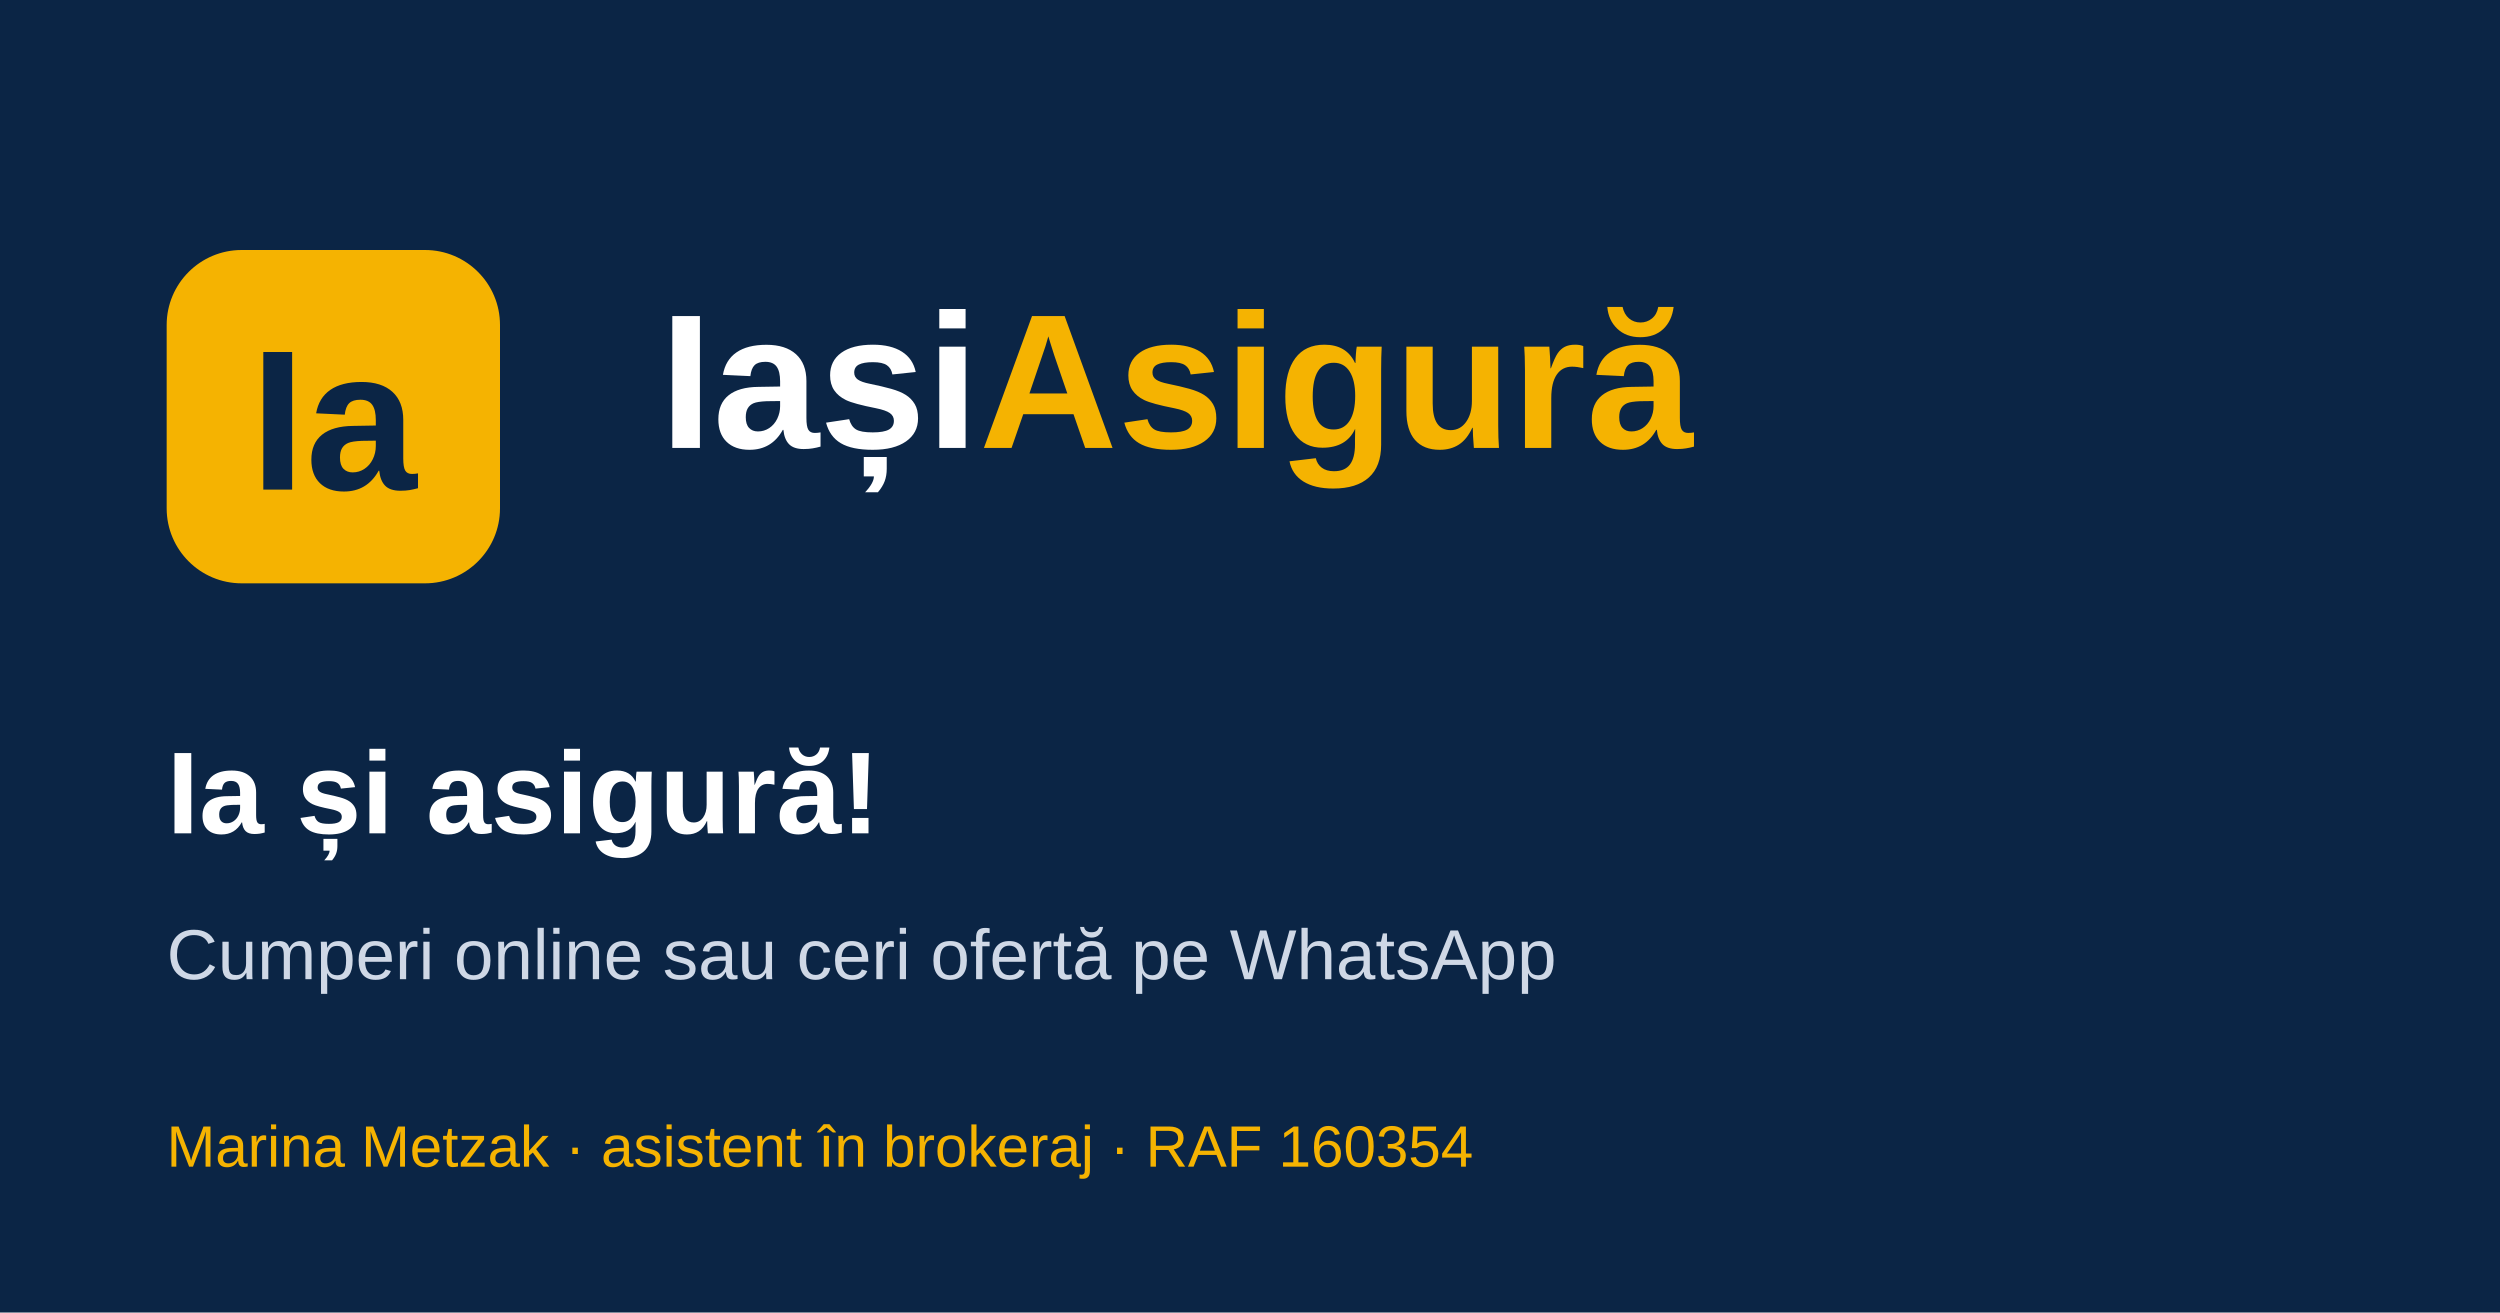
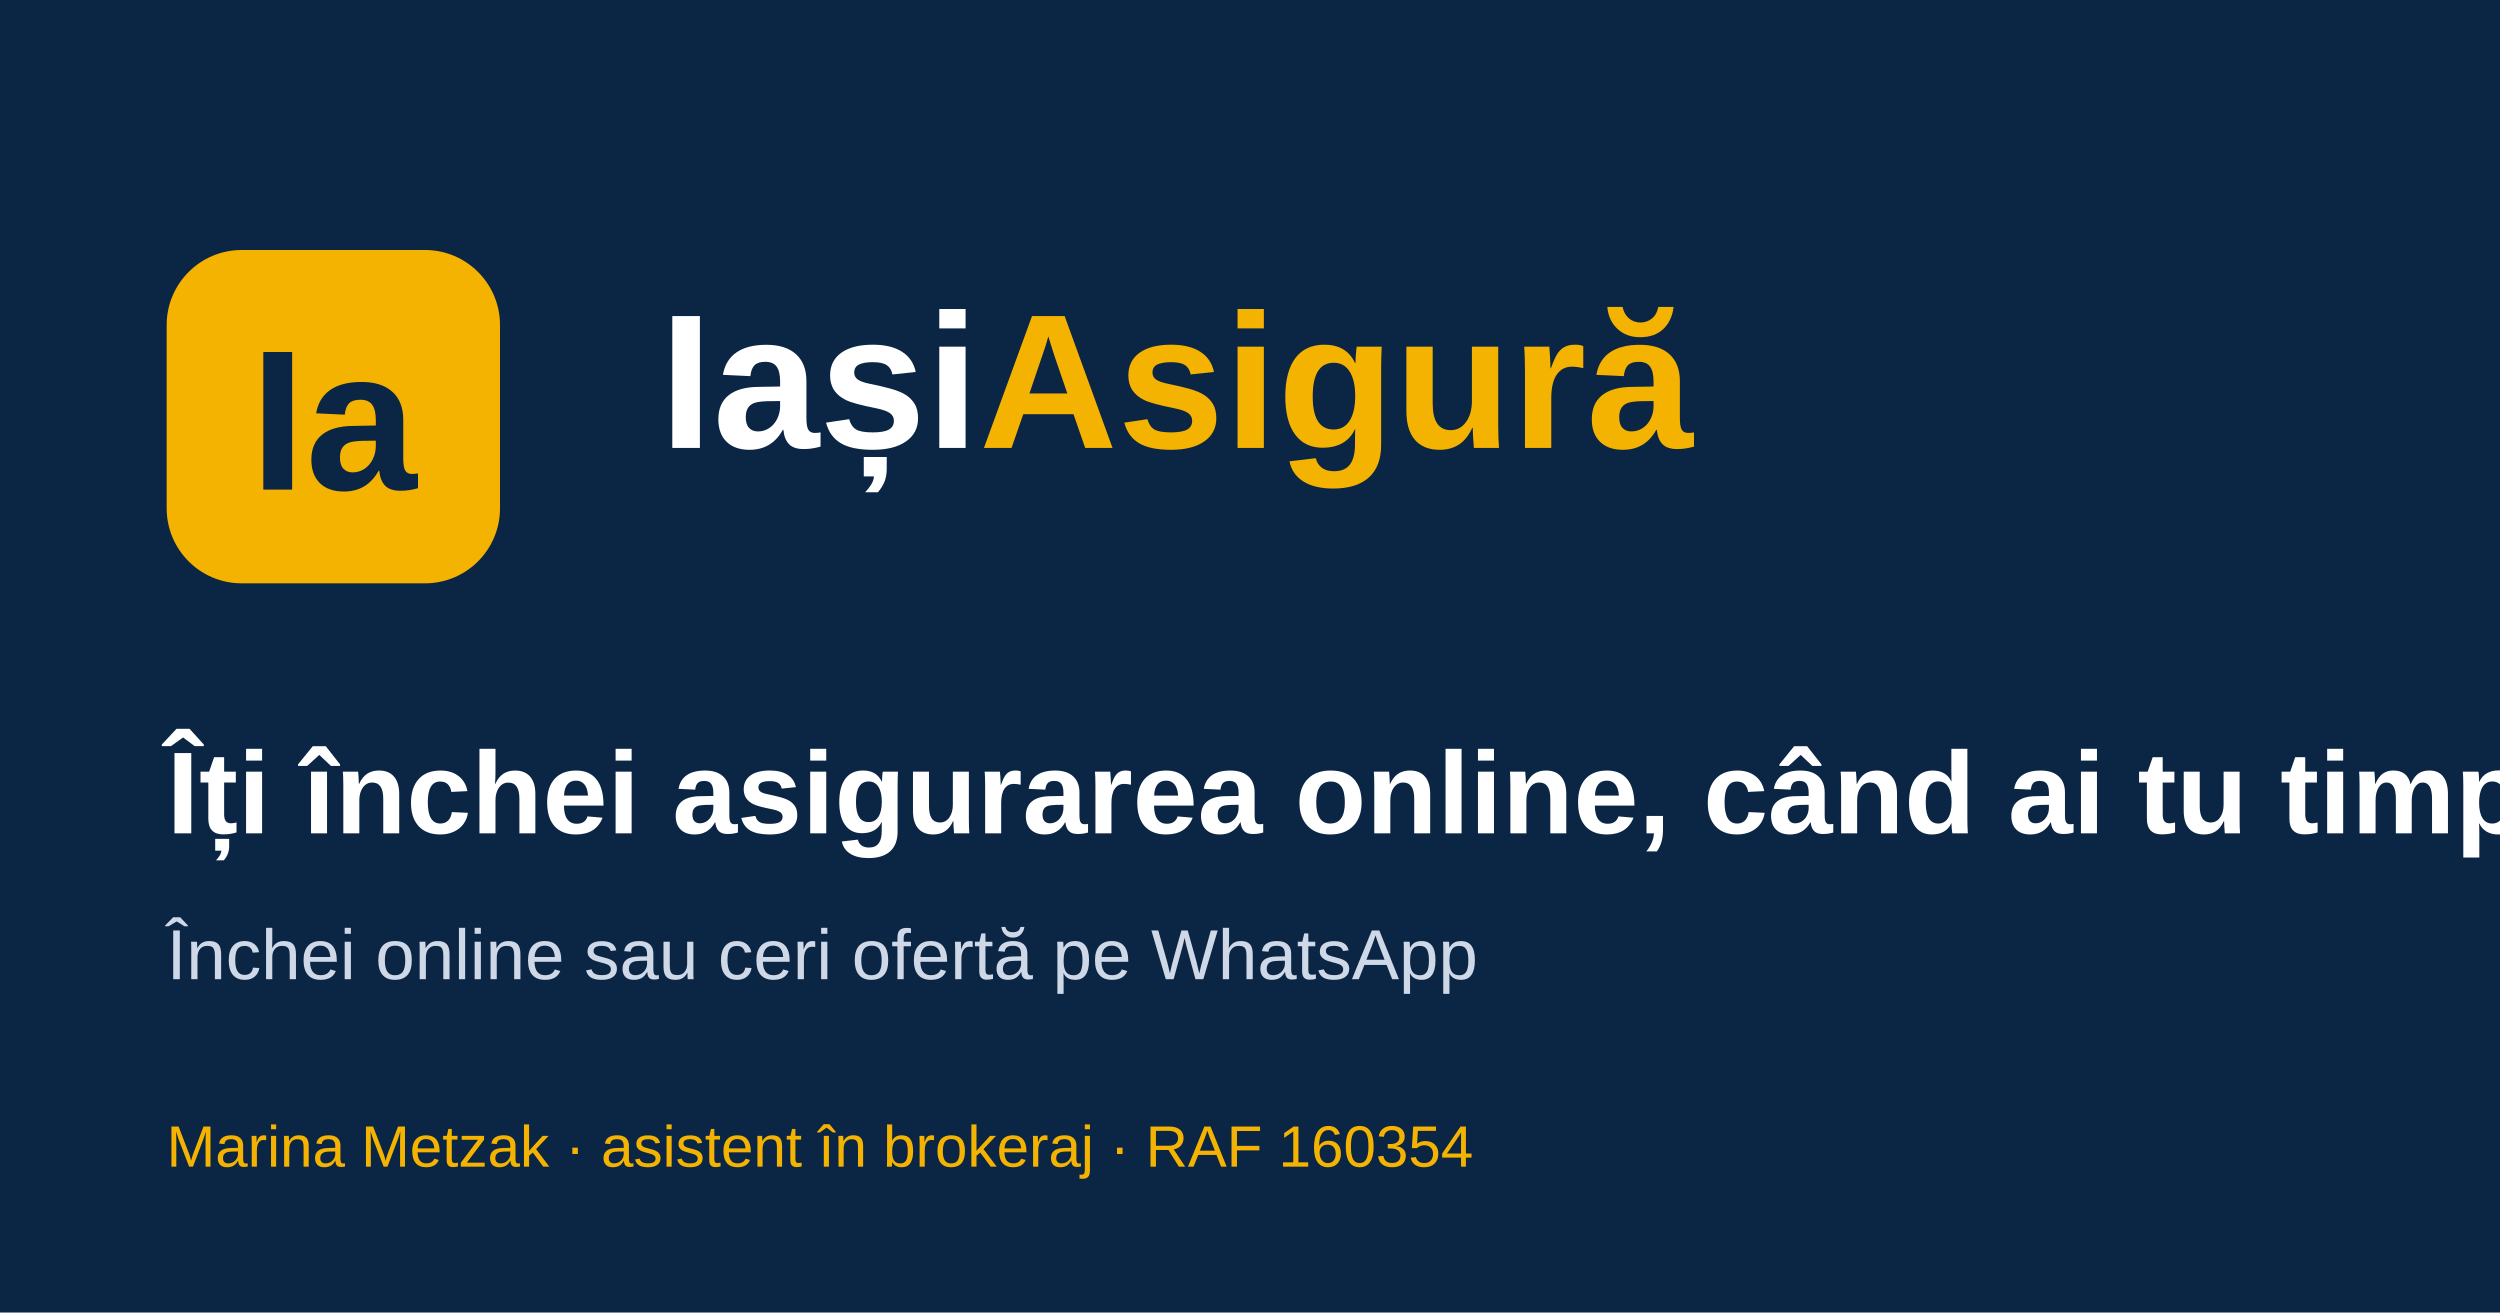
<svg xmlns="http://www.w3.org/2000/svg" width="1200" height="630" viewBox="0 0 1200 630">
  <rect width="1200" height="630" fill="#0b2545" />
  <rect x="80" y="120" width="160" height="160" rx="36" fill="#f5b301" />
  <text x="160" y="235" font-family="system-ui,Arial,sans-serif" font-size="96" font-weight="800" text-anchor="middle" fill="#0b2545">Ia</text>
  <text x="470" y="215" font-family="system-ui,Arial,sans-serif" font-size="92" font-weight="800" text-anchor="end" fill="#fff">Iași</text>
  <text x="470" y="215" font-family="system-ui,Arial,sans-serif" font-size="92" font-weight="800" text-anchor="start" fill="#f5b301">Asigură</text>
-   <text x="80" y="400" font-family="system-ui,Arial,sans-serif" font-size="56" font-weight="700" fill="#fff">Ia și asigură!</text>
-   <text x="80" y="470" font-family="system-ui,Arial,sans-serif" font-size="34" fill="#cfd8e6">Cumperi online sau ceri ofertă pe WhatsApp</text>
+   <text x="80" y="400" font-family="system-ui,Arial,sans-serif" font-size="56" font-weight="700" fill="#fff">Îți închei asigurarea online, când ai tu timp.</text>
+   <text x="80" y="470" font-family="system-ui,Arial,sans-serif" font-size="34" fill="#cfd8e6">Închei online sau ceri ofertă pe WhatsApp</text>
  <text x="80" y="560" font-family="system-ui,Arial,sans-serif" font-size="28" fill="#f5b301">Marina Metzak · asistent în brokeraj · RAF 160354</text>
</svg>
